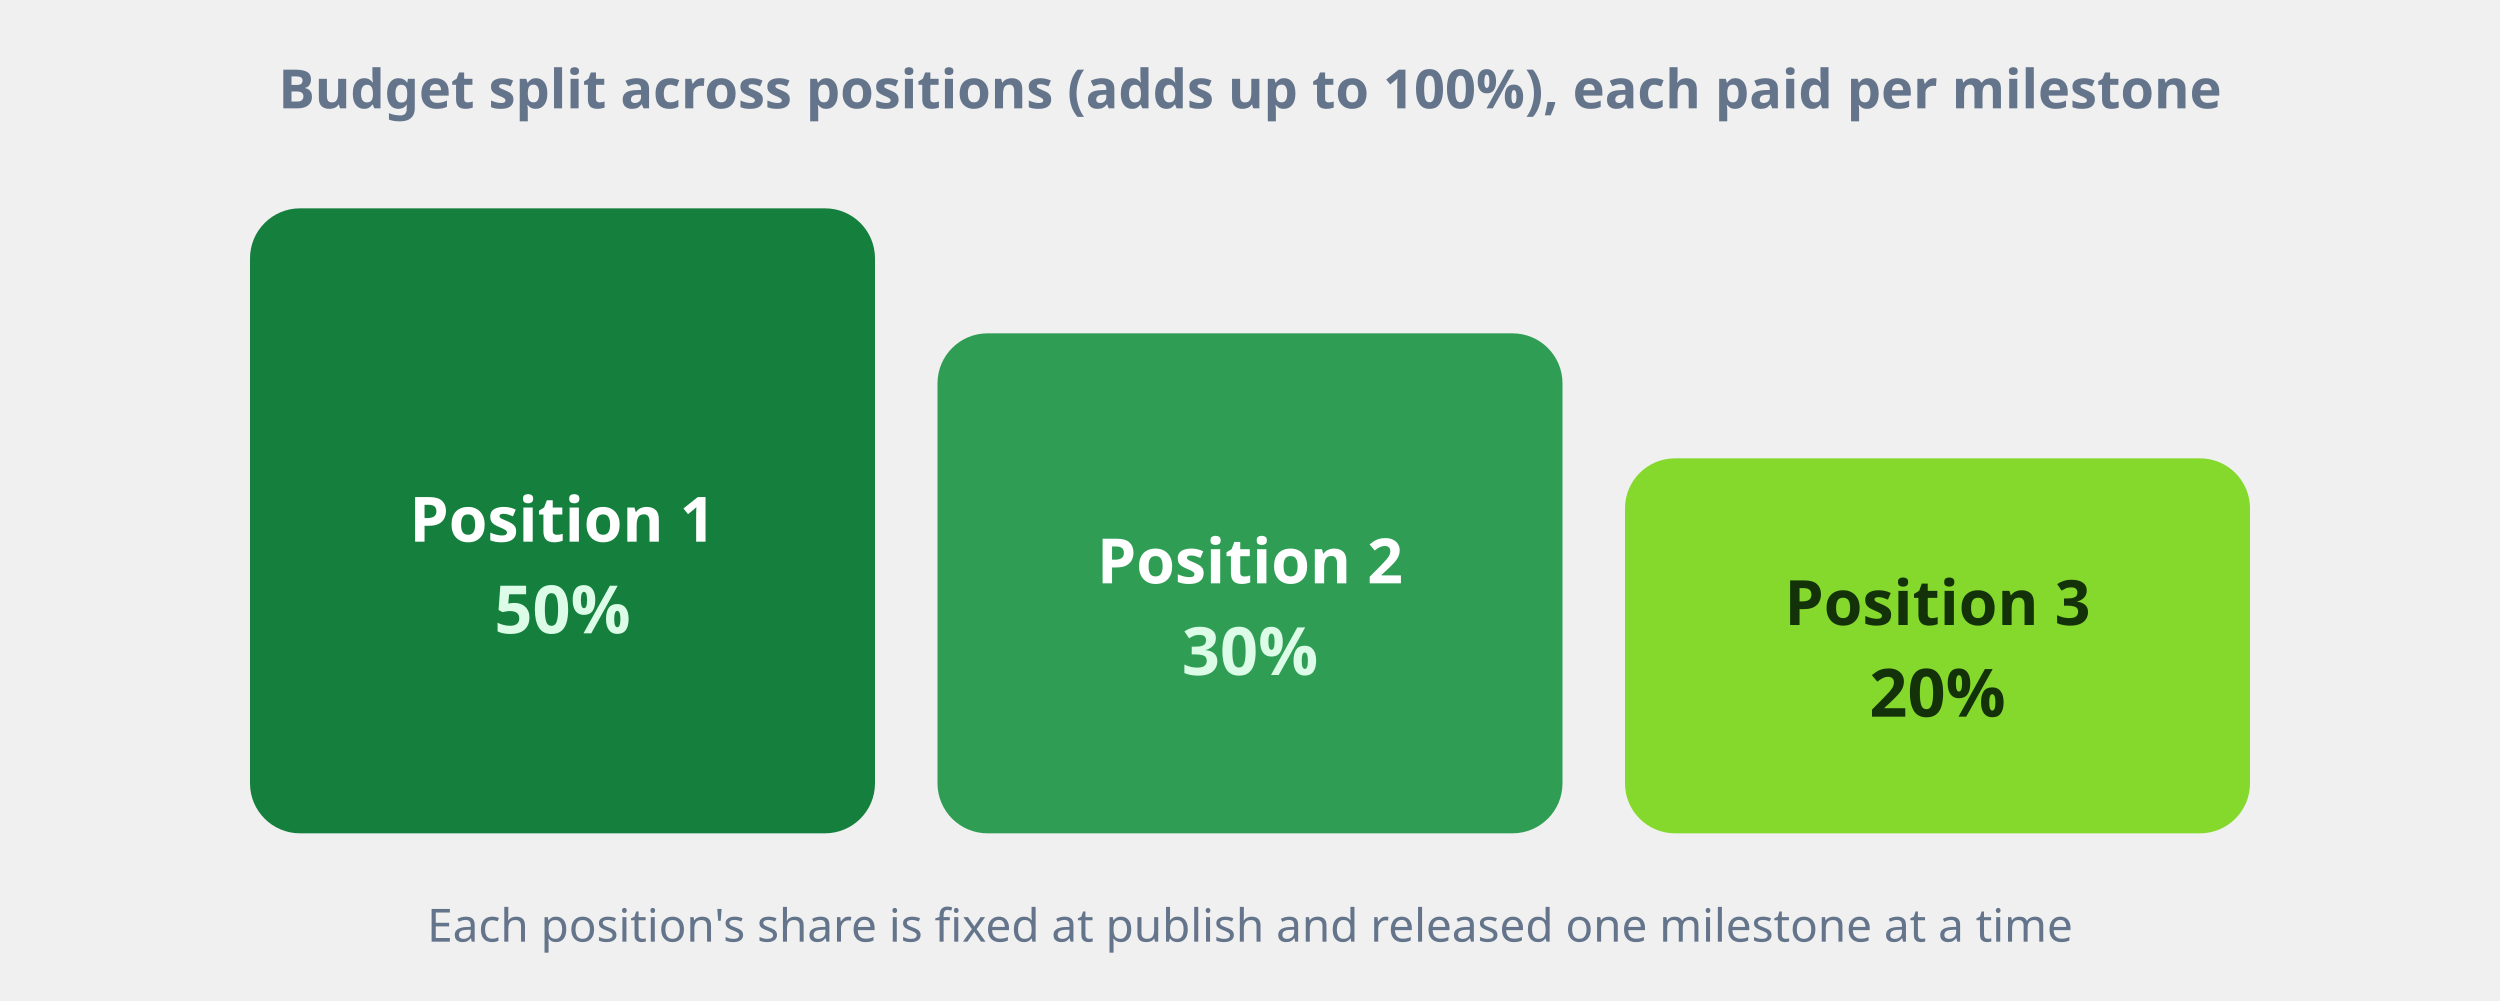
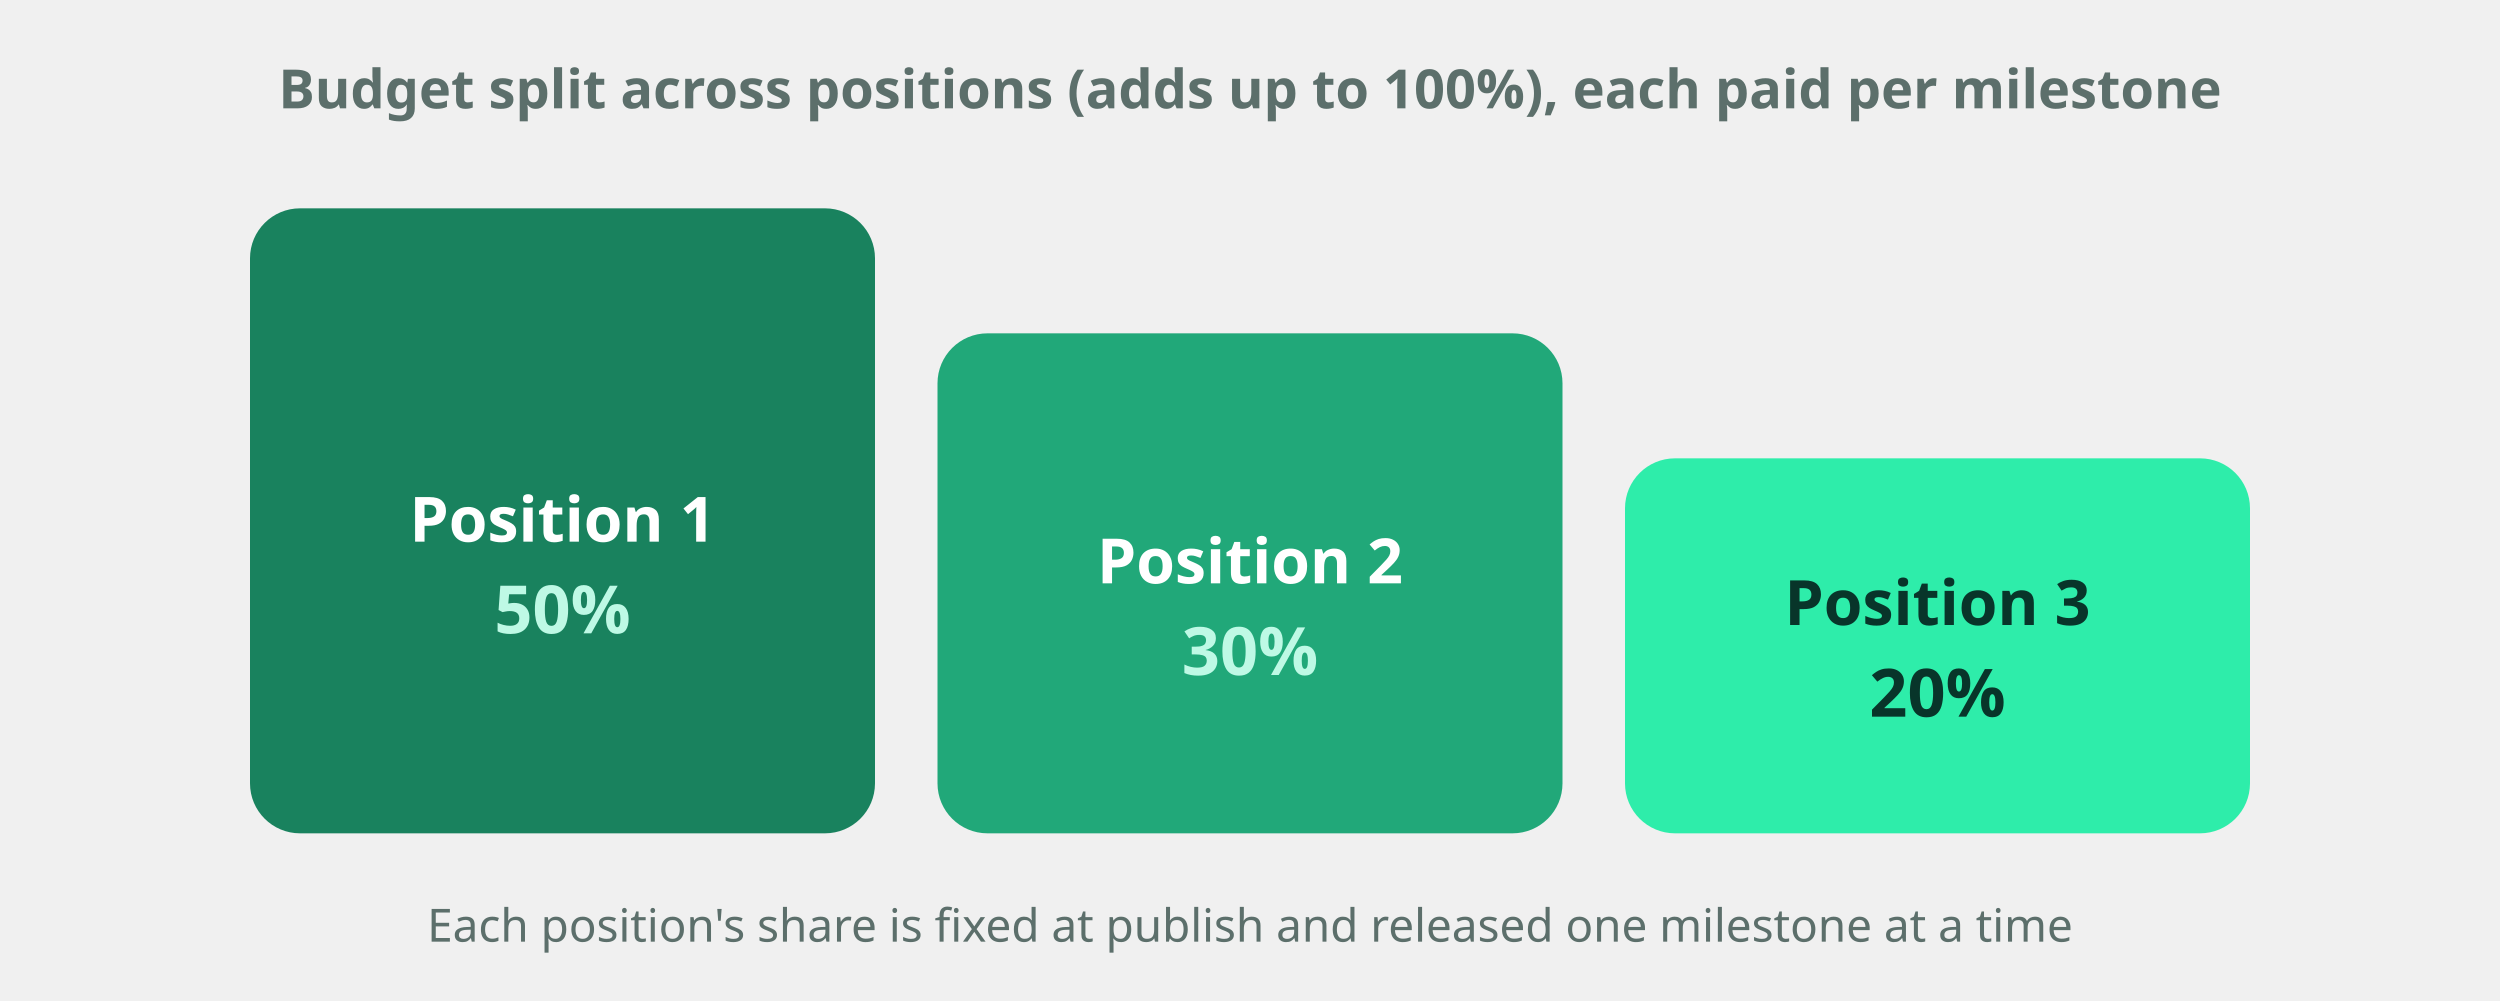
<svg xmlns="http://www.w3.org/2000/svg" viewBox="0 0 600 240" font-family="ui-sans-serif,system-ui,sans-serif" role="img" aria-label="Grant budget split across winning positions, each paid per milestone">
-   <text x="300" y="26" fill="#64748b" font-size="13" font-weight="600" text-anchor="middle">Budget split across positions (adds up to 100%), each paid per milestone</text>
+   <text x="300" y="26" fill="#5c6f6b" font-size="13" font-weight="600" text-anchor="middle">Budget split across positions (adds up to 100%), each paid per milestone</text>
  <g>
-     <rect x="60" y="50" width="150" height="150" rx="12" fill="#15803D" />
-     <rect x="225" y="80" width="150" height="120" rx="12" fill="#2f9e54" />
-     <rect x="390" y="110" width="150" height="90" rx="12" fill="#85d82c" />
+     <rect x="60" y="50" width="150" height="150" rx="12" fill="#19825e" />
+     <rect x="225" y="80" width="150" height="120" rx="12" fill="#21a879" />
+     <rect x="390" y="110" width="150" height="90" rx="12" fill="#2eedaa" />
  </g>
  <g text-anchor="middle">
    <text x="135" y="130" fill="#fff" font-size="15" font-weight="700">Position 1</text>
-     <text x="135" y="152" fill="#dcfce7" font-size="16" font-weight="700">50%</text>
+     <text x="135" y="152" fill="#bef9e5" font-size="16" font-weight="700">50%</text>
    <text x="300" y="140" fill="#fff" font-size="15" font-weight="700">Position 2</text>
-     <text x="300" y="162" fill="#dcfce7" font-size="16" font-weight="700">30%</text>
-     <text x="465" y="150" fill="#14320a" font-size="15" font-weight="700">Position 3</text>
-     <text x="465" y="172" fill="#14320a" font-size="16" font-weight="700">20%</text>
+     <text x="300" y="162" fill="#bef9e5" font-size="16" font-weight="700">30%</text>
+     <text x="465" y="150" fill="#08352a" font-size="15" font-weight="700">Position 3</text>
+     <text x="465" y="172" fill="#08352a" font-size="16" font-weight="700">20%</text>
  </g>
-   <text x="300" y="226" fill="#64748b" font-size="11" text-anchor="middle">Each position's share is fixed at publish and released one milestone at a time</text>
+   <text x="300" y="226" fill="#5c6f6b" font-size="11" text-anchor="middle">Each position's share is fixed at publish and released one milestone at a time</text>
</svg>
